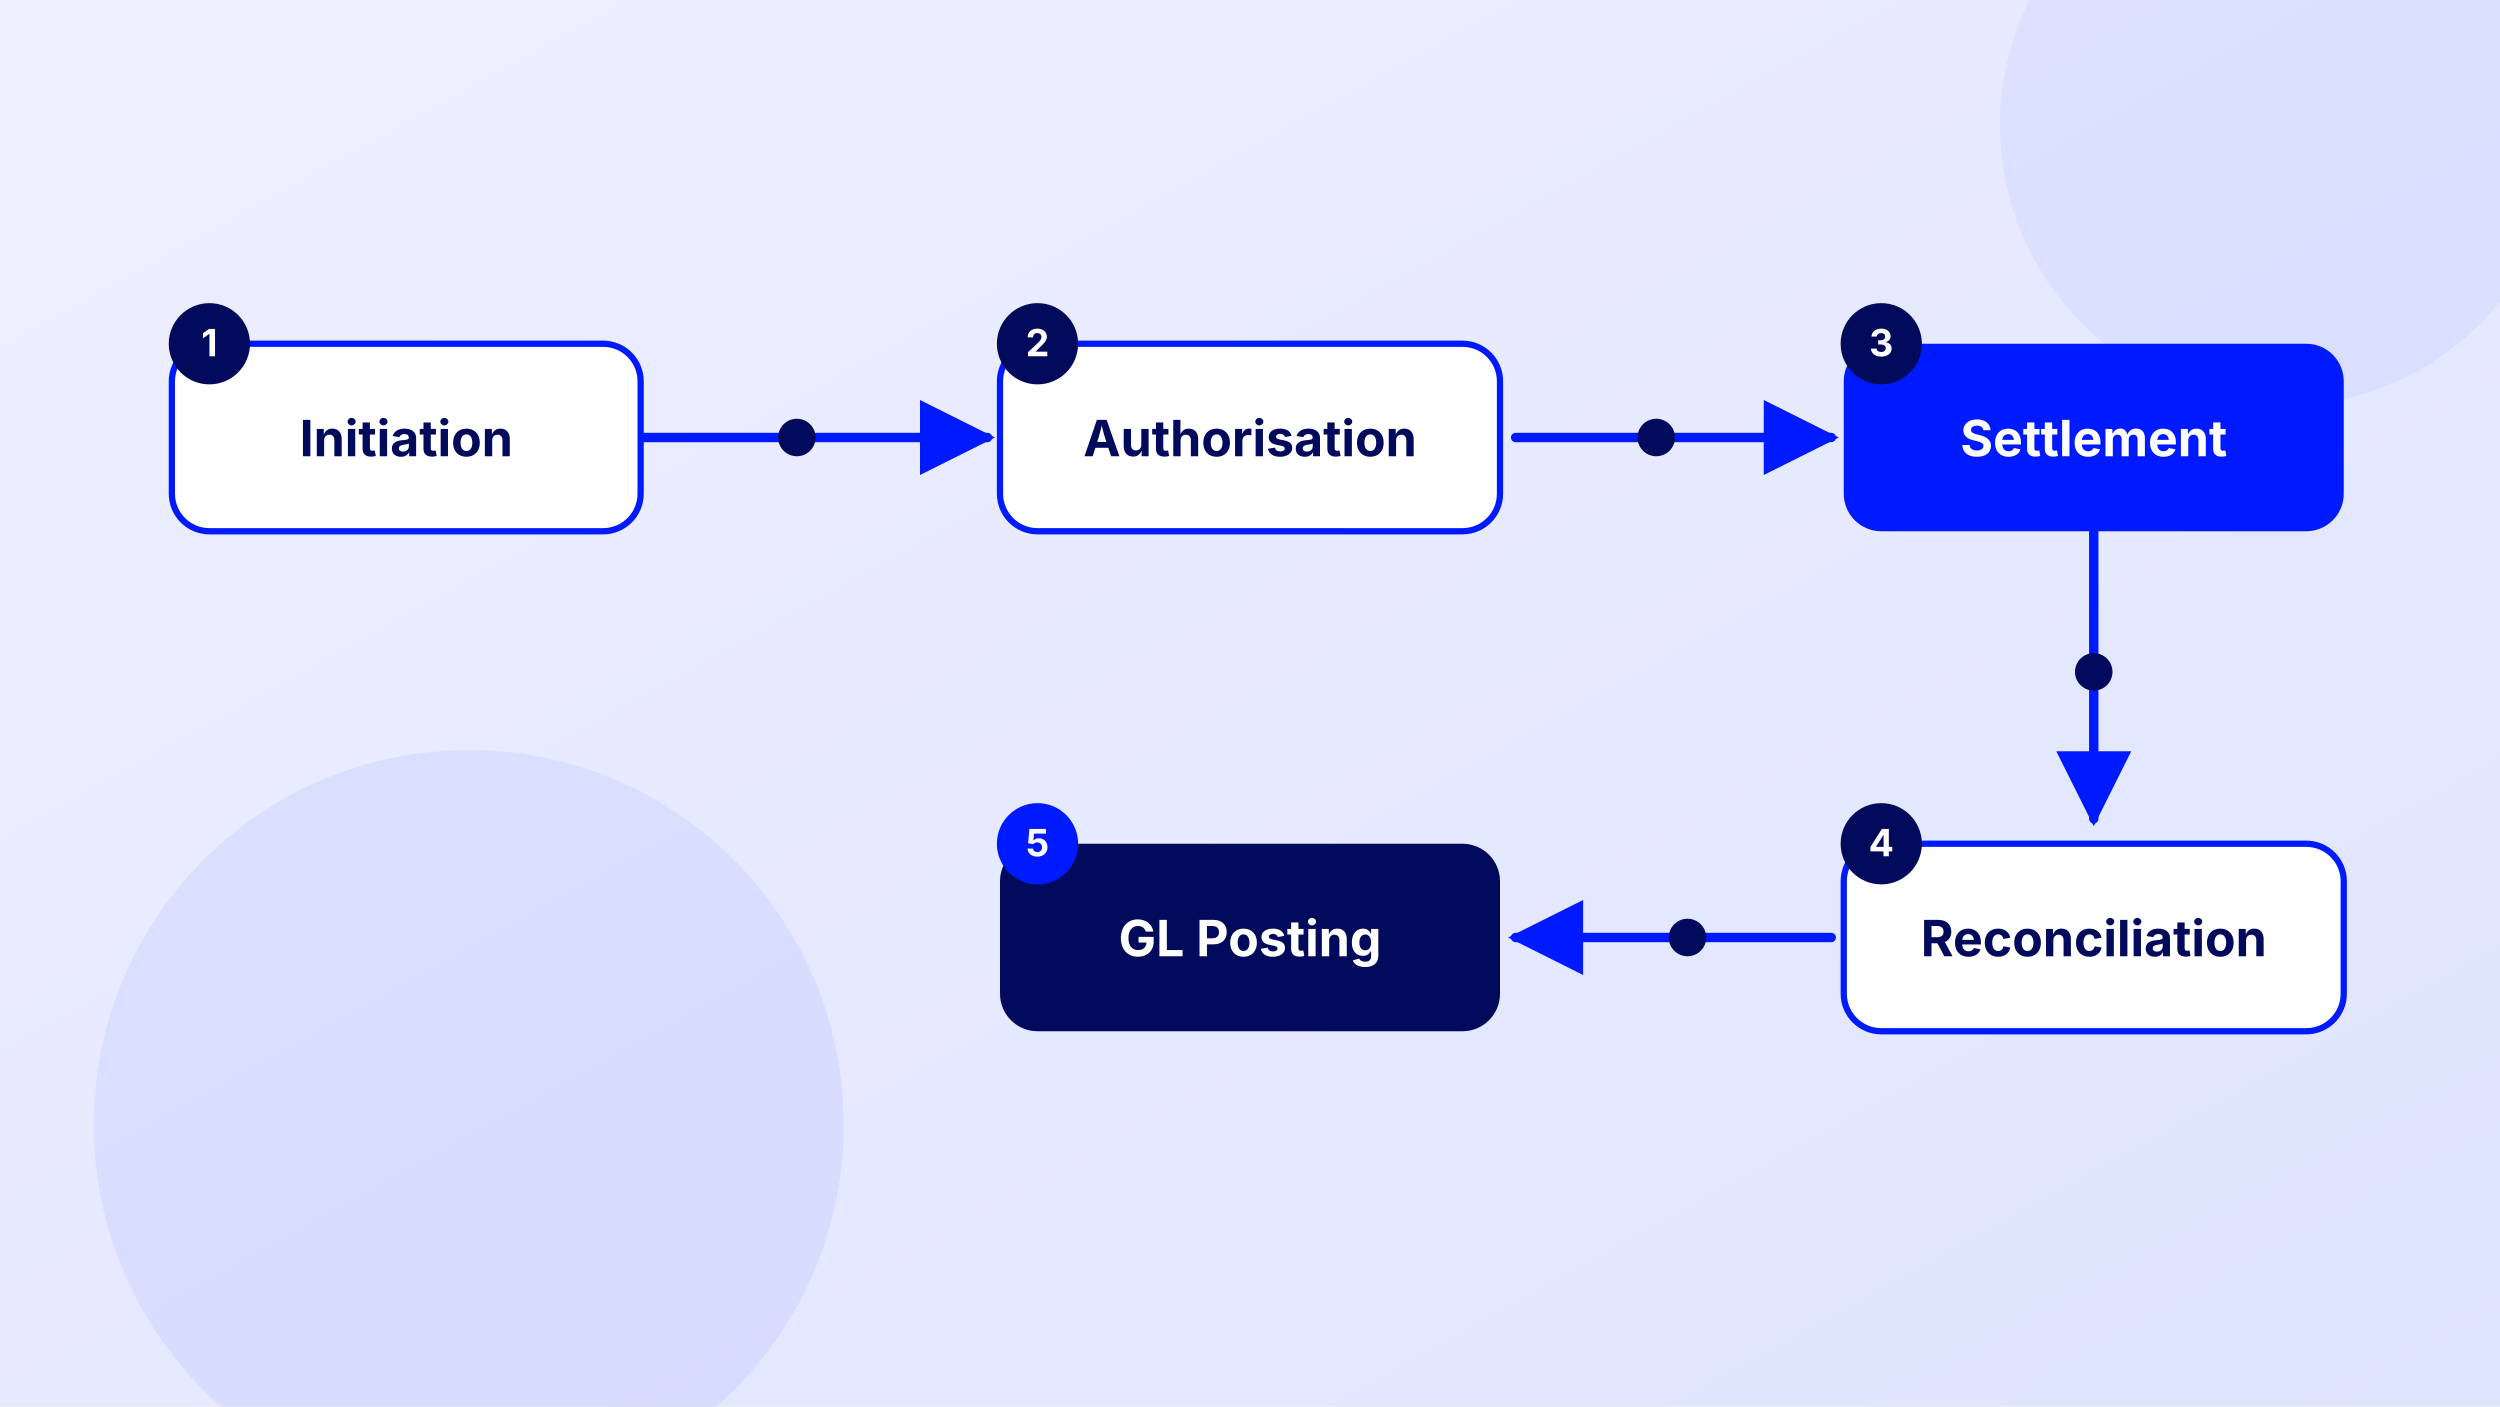
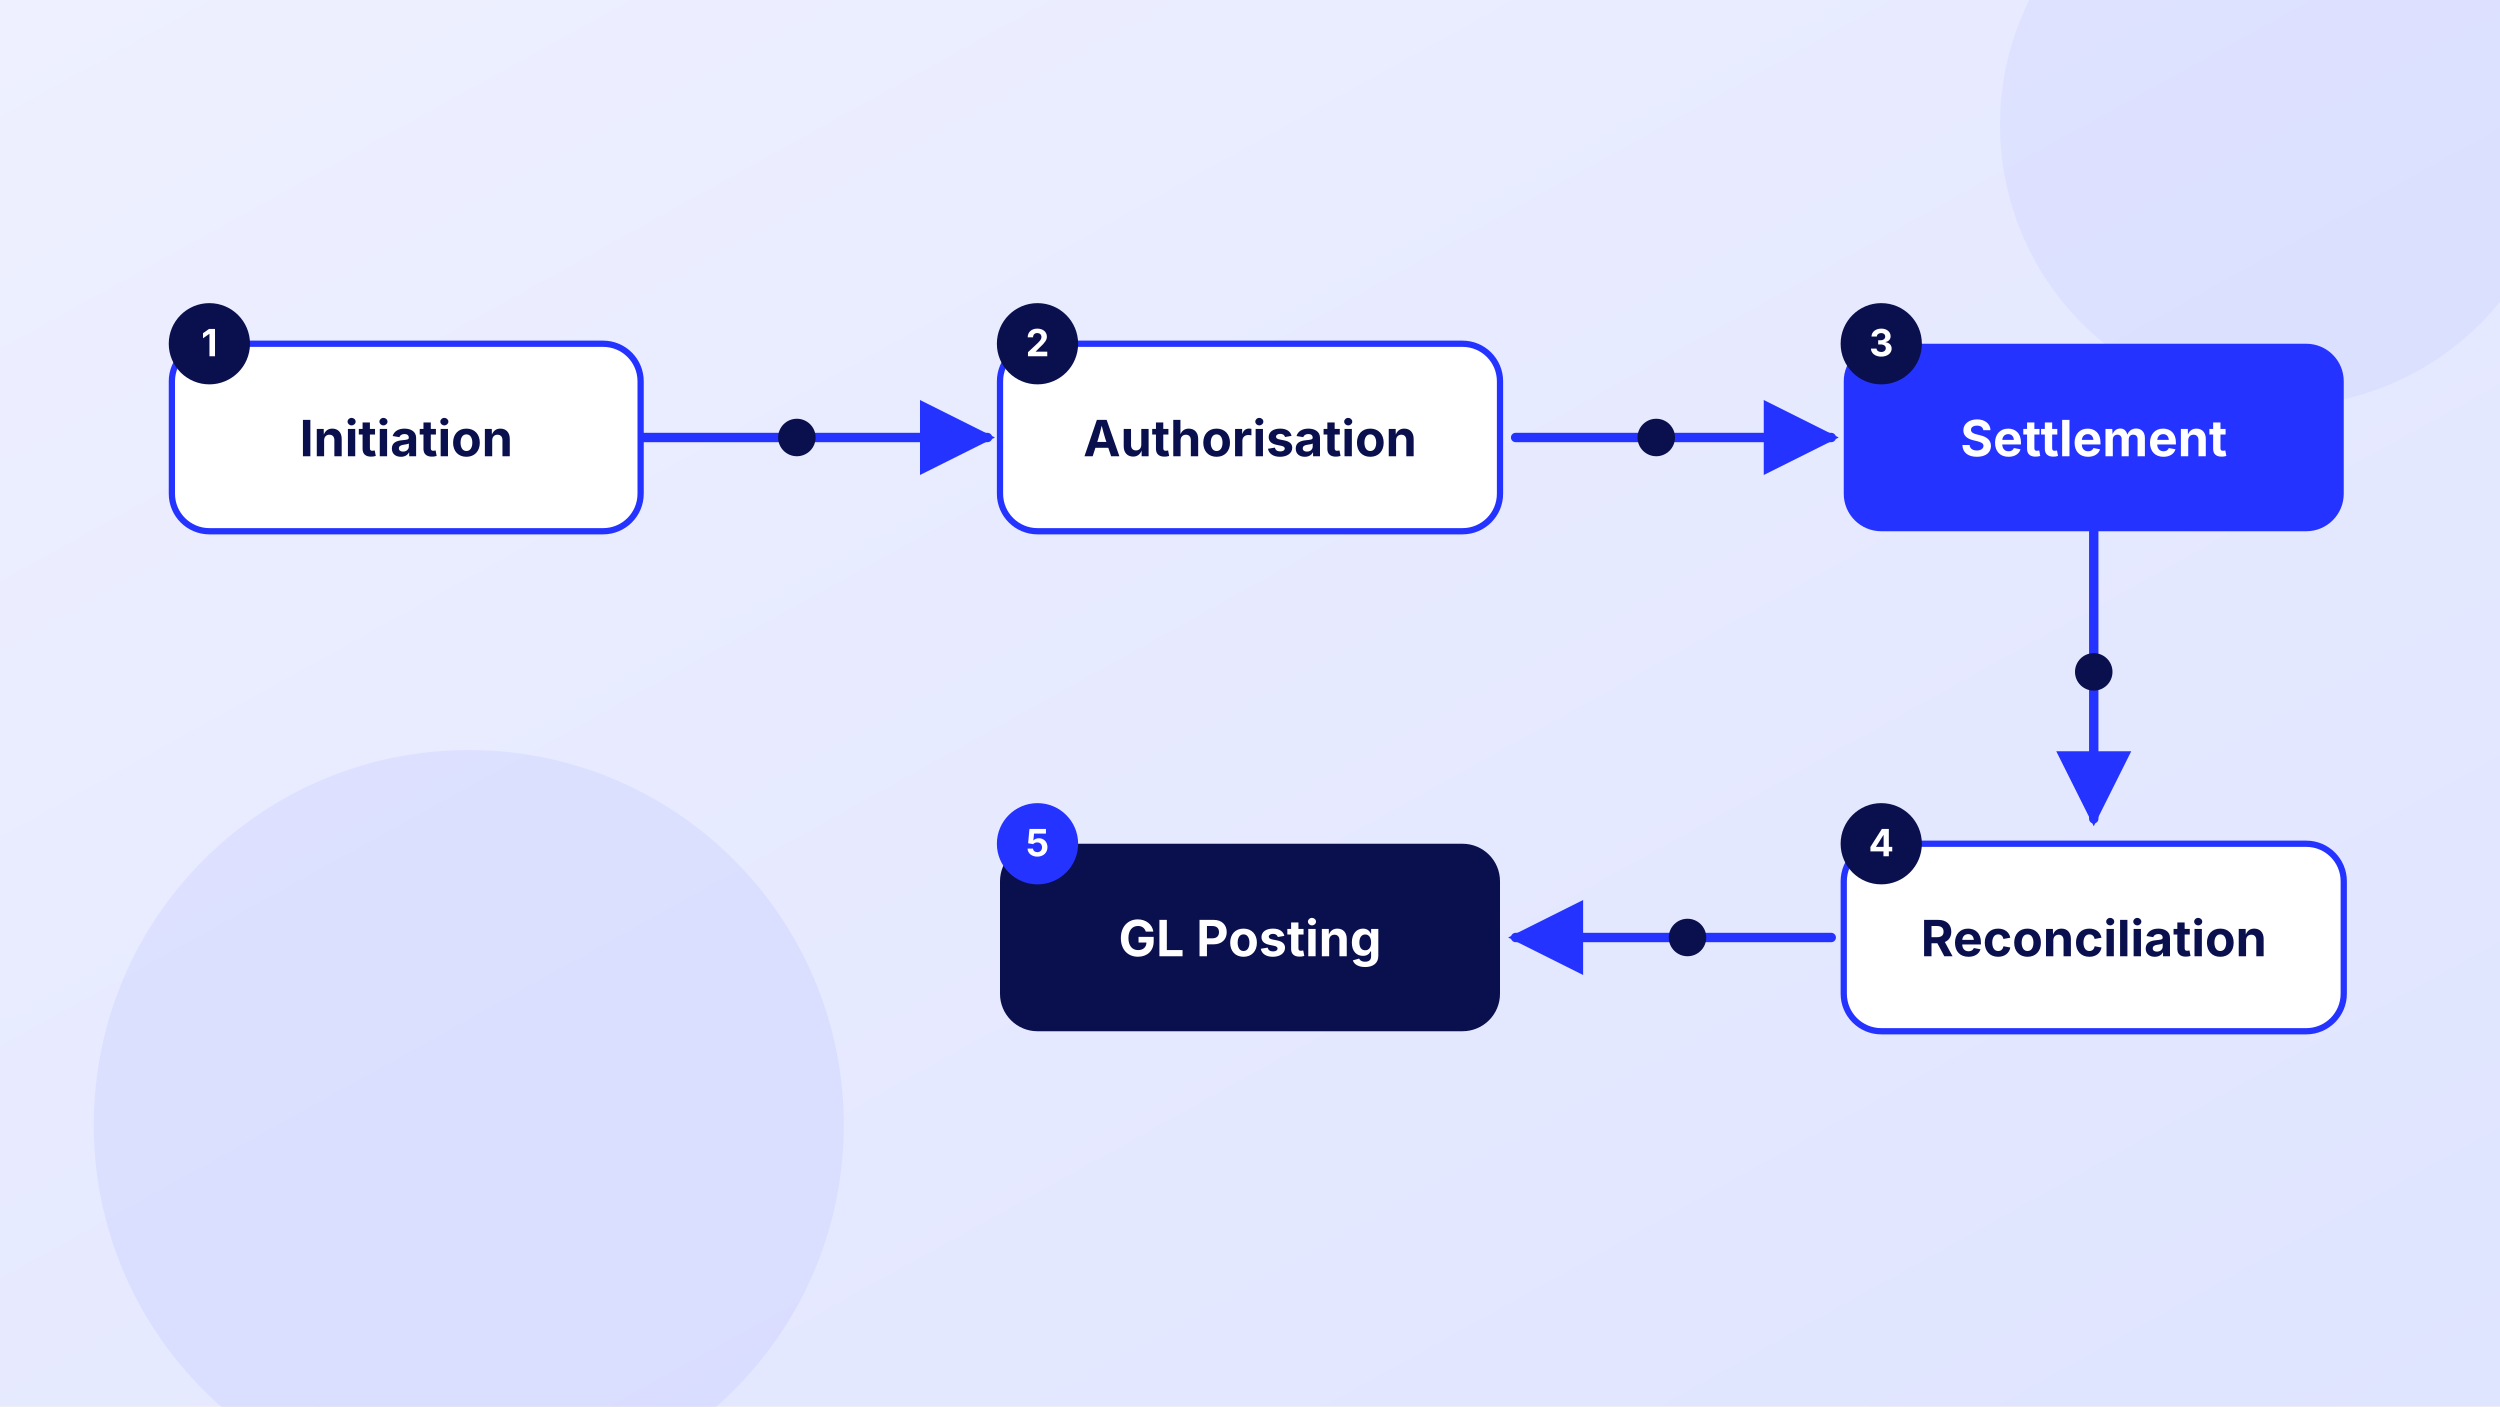
<svg xmlns="http://www.w3.org/2000/svg" viewBox="0 0 800 450" width="800" height="450" role="img" aria-labelledby="t">
  <defs>
    <linearGradient id="bg" x1="0" y1="0" x2="1" y2="1">
      <stop offset="0" stop-color="#eef0ff" />
      <stop offset="1" stop-color="#dfe4ff" />
    </linearGradient>
    <marker id="arrow" viewBox="0 0 10 10" refX="9" refY="5" markerWidth="8" markerHeight="8" orient="auto">
-       <path d="M0 0 L10 5 L0 10 z" fill="#001aff" />
+       <path d="M0 0 L10 5 L0 10 z" fill="#2433ff" />
    </marker>
  </defs>
  <rect width="800" height="450" fill="url(#bg)" />
-   <circle cx="150" cy="360" r="120" fill="#001aff" fill-opacity=".06" />
-   <circle cx="730" cy="40" r="90" fill="#001aff" fill-opacity=".05" />
-   <g fill="none" stroke="#001aff" stroke-width="3" stroke-linecap="round" marker-end="url(#arrow)">
+   <circle cx="150" cy="360" r="120" fill="#2433ff" fill-opacity=".06" />
+   <circle cx="730" cy="40" r="90" fill="#2433ff" fill-opacity=".05" />
+   <g fill="none" stroke="#2433ff" stroke-width="3" stroke-linecap="round" marker-end="url(#arrow)">
    <path d="M 205 140 L 316 140" />
    <path d="M 485 140 L 586 140" />
    <path d="M 670 170 L 670 262" />
    <path d="M 586 300 L 485 300" />
  </g>
-   <g fill="#020b5b">
+   <g fill="#0a0f4d">
    <circle cx="255" cy="140" r="6" />
    <circle cx="530" cy="140" r="6" />
    <circle cx="670" cy="215" r="6" />
    <circle cx="540" cy="300" r="6" />
  </g>
  <g font-family="Inter, Segoe UI, Arial, sans-serif" font-size="16" font-weight="700" text-anchor="middle">
-     <rect x="55" y="110" width="150" height="60" rx="12" fill="#ffffff" stroke="#001aff" stroke-width="2" />
-     <text x="130" y="146" fill="#020b5b">Initiation</text>
-     <rect x="320" y="110" width="160" height="60" rx="12" fill="#ffffff" stroke="#001aff" stroke-width="2" />
-     <text x="400" y="146" fill="#020b5b">Authorisation</text>
-     <rect x="590" y="110" width="160" height="60" rx="12" fill="#001aff" />
+     <rect x="55" y="110" width="150" height="60" rx="12" fill="#ffffff" stroke="#2433ff" stroke-width="2" />
+     <text x="130" y="146" fill="#0a0f4d">Initiation</text>
+     <rect x="320" y="110" width="160" height="60" rx="12" fill="#ffffff" stroke="#2433ff" stroke-width="2" />
+     <text x="400" y="146" fill="#0a0f4d">Authorisation</text>
+     <rect x="590" y="110" width="160" height="60" rx="12" fill="#2433ff" />
    <text x="670" y="146" fill="#ffffff">Settlement</text>
-     <rect x="590" y="270" width="160" height="60" rx="12" fill="#ffffff" stroke="#001aff" stroke-width="2" />
-     <text x="670" y="306" fill="#020b5b">Reconciliation</text>
-     <rect x="320" y="270" width="160" height="60" rx="12" fill="#020b5b" />
+     <rect x="590" y="270" width="160" height="60" rx="12" fill="#ffffff" stroke="#2433ff" stroke-width="2" />
+     <text x="670" y="306" fill="#0a0f4d">Reconciliation</text>
+     <rect x="320" y="270" width="160" height="60" rx="12" fill="#0a0f4d" />
    <text x="400" y="306" fill="#ffffff">GL Posting</text>
  </g>
  <g font-family="Inter, Segoe UI, Arial, sans-serif" font-size="12" font-weight="700" text-anchor="middle" fill="#ffffff">
-     <circle cx="67" cy="110" r="13" fill="#020b5b" />
+     <circle cx="67" cy="110" r="13" fill="#0a0f4d" />
    <text x="67" y="114">1</text>
-     <circle cx="332" cy="110" r="13" fill="#020b5b" />
+     <circle cx="332" cy="110" r="13" fill="#0a0f4d" />
    <text x="332" y="114">2</text>
-     <circle cx="602" cy="110" r="13" fill="#020b5b" />
+     <circle cx="602" cy="110" r="13" fill="#0a0f4d" />
    <text x="602" y="114">3</text>
-     <circle cx="602" cy="270" r="13" fill="#020b5b" />
+     <circle cx="602" cy="270" r="13" fill="#0a0f4d" />
    <text x="602" y="274">4</text>
-     <circle cx="332" cy="270" r="13" fill="#001aff" />
+     <circle cx="332" cy="270" r="13" fill="#2433ff" />
    <text x="332" y="274">5</text>
  </g>
</svg>
